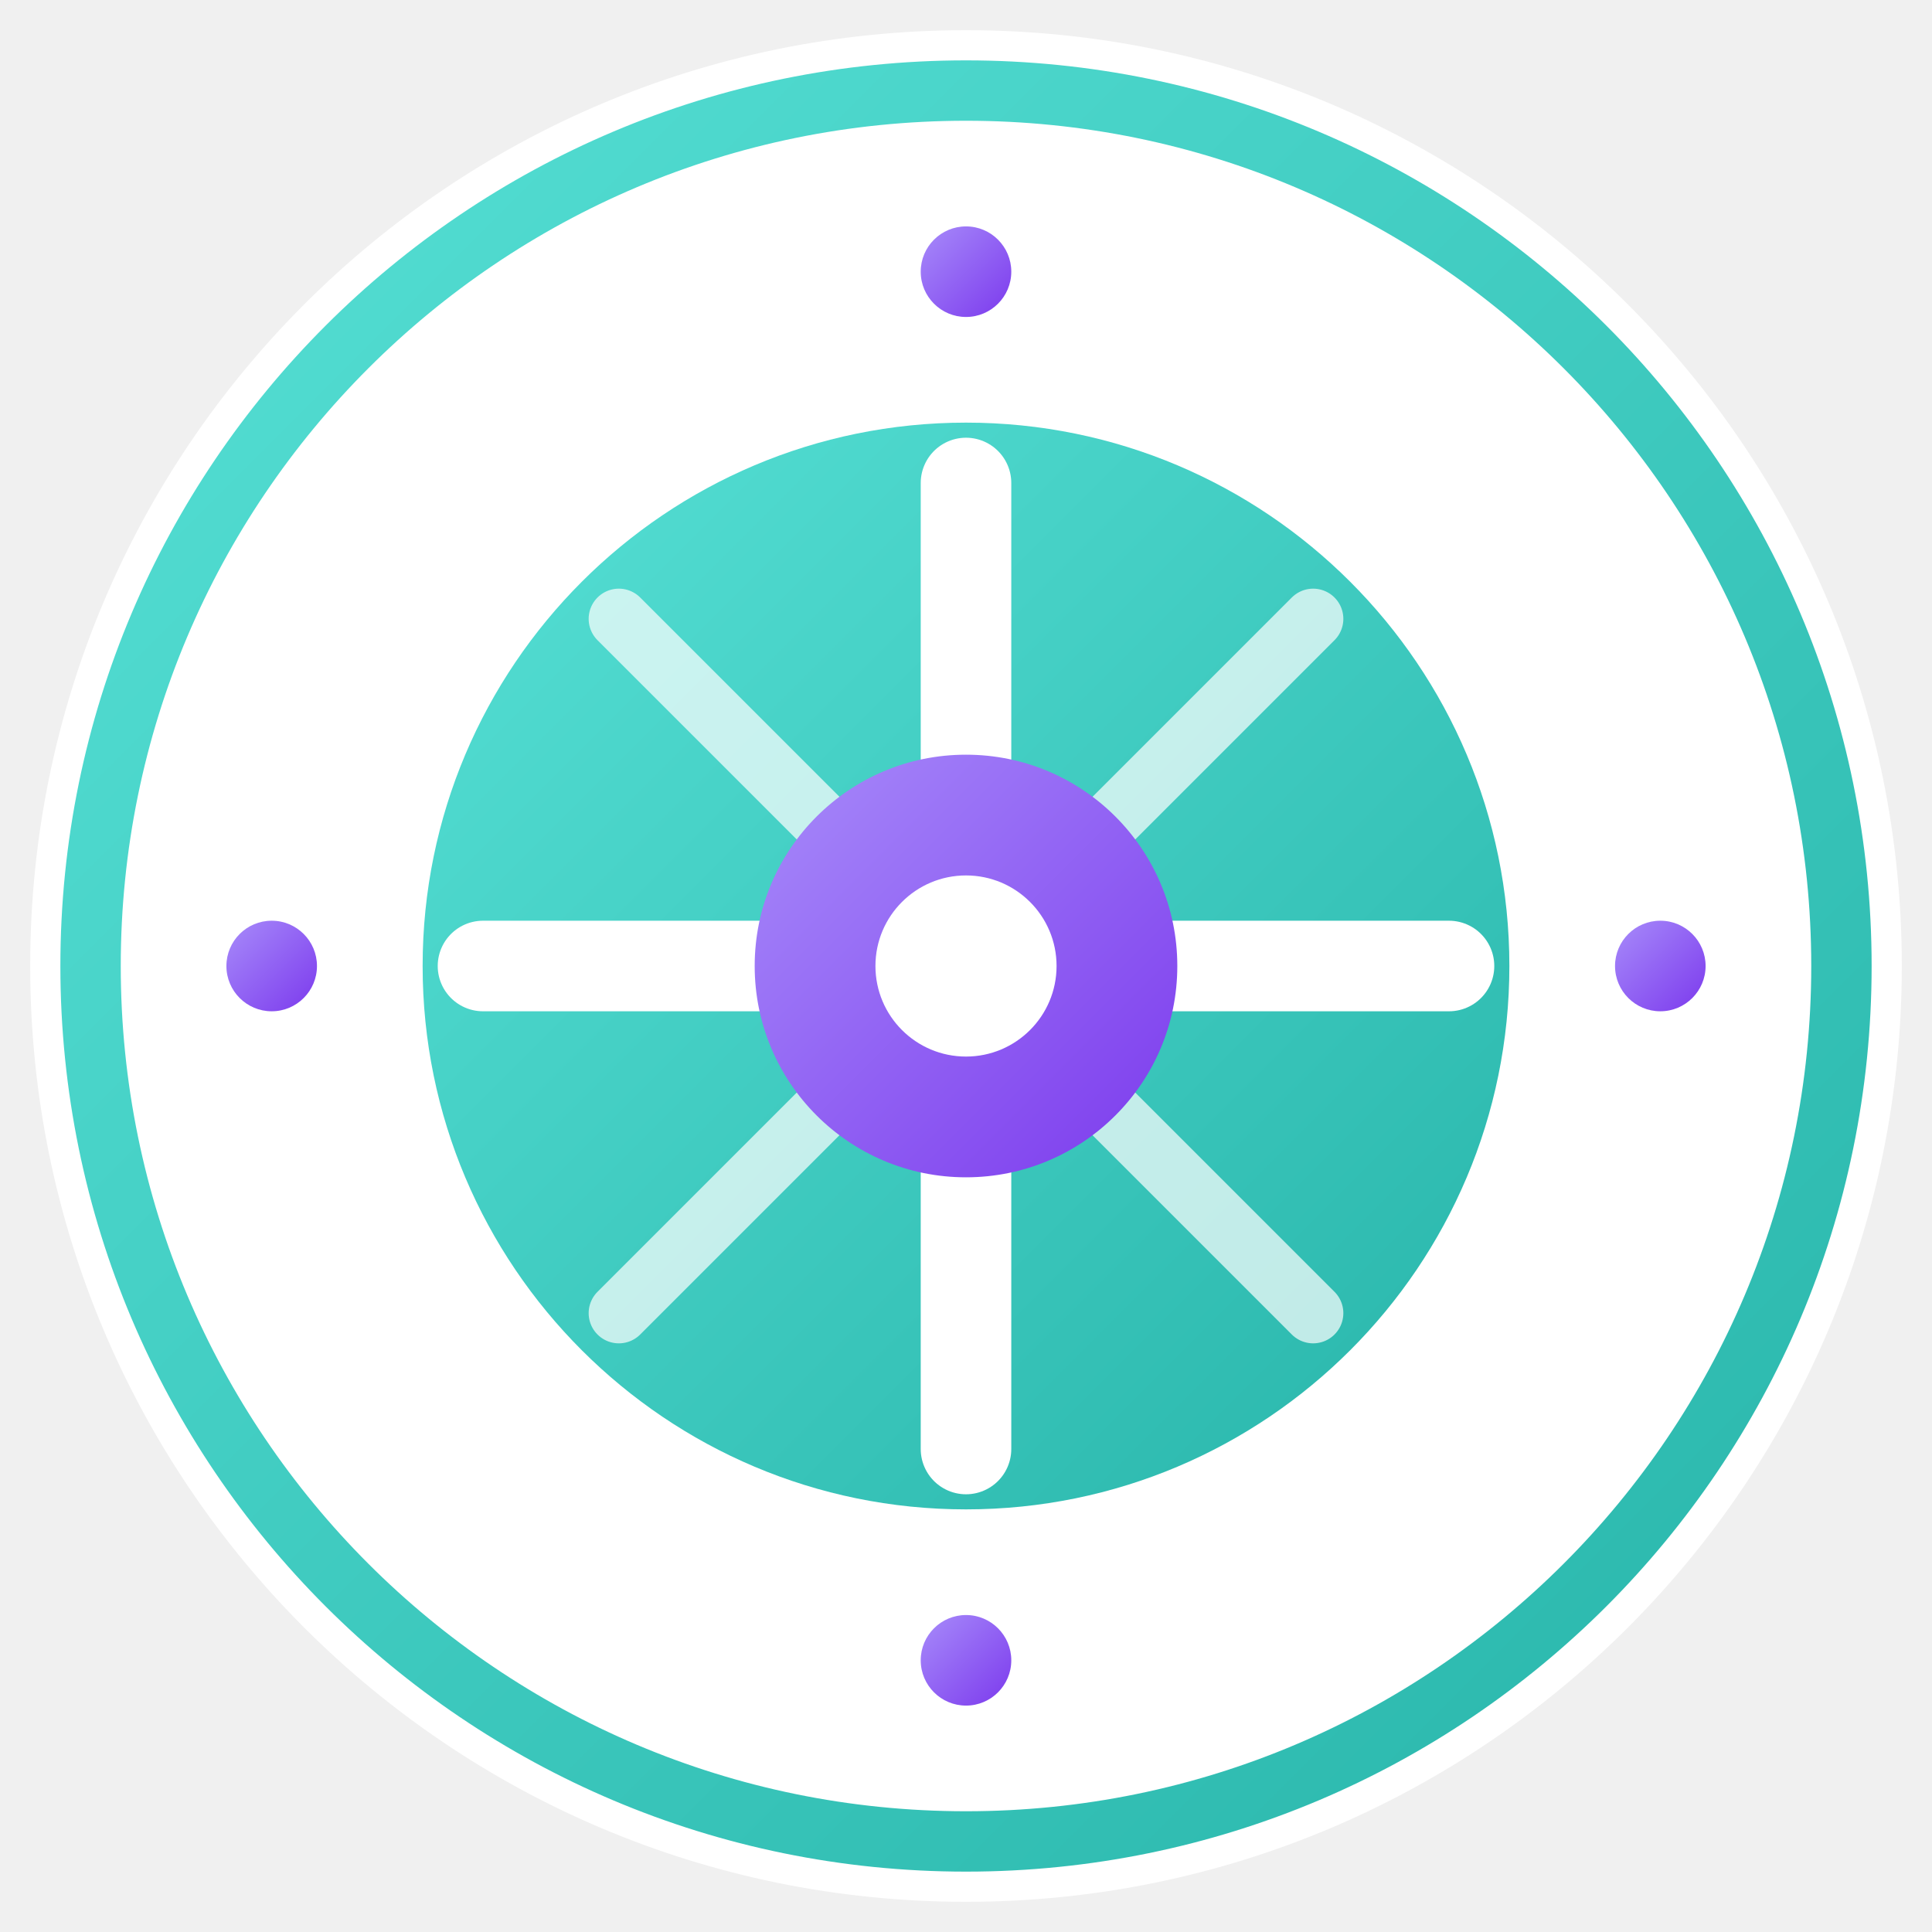
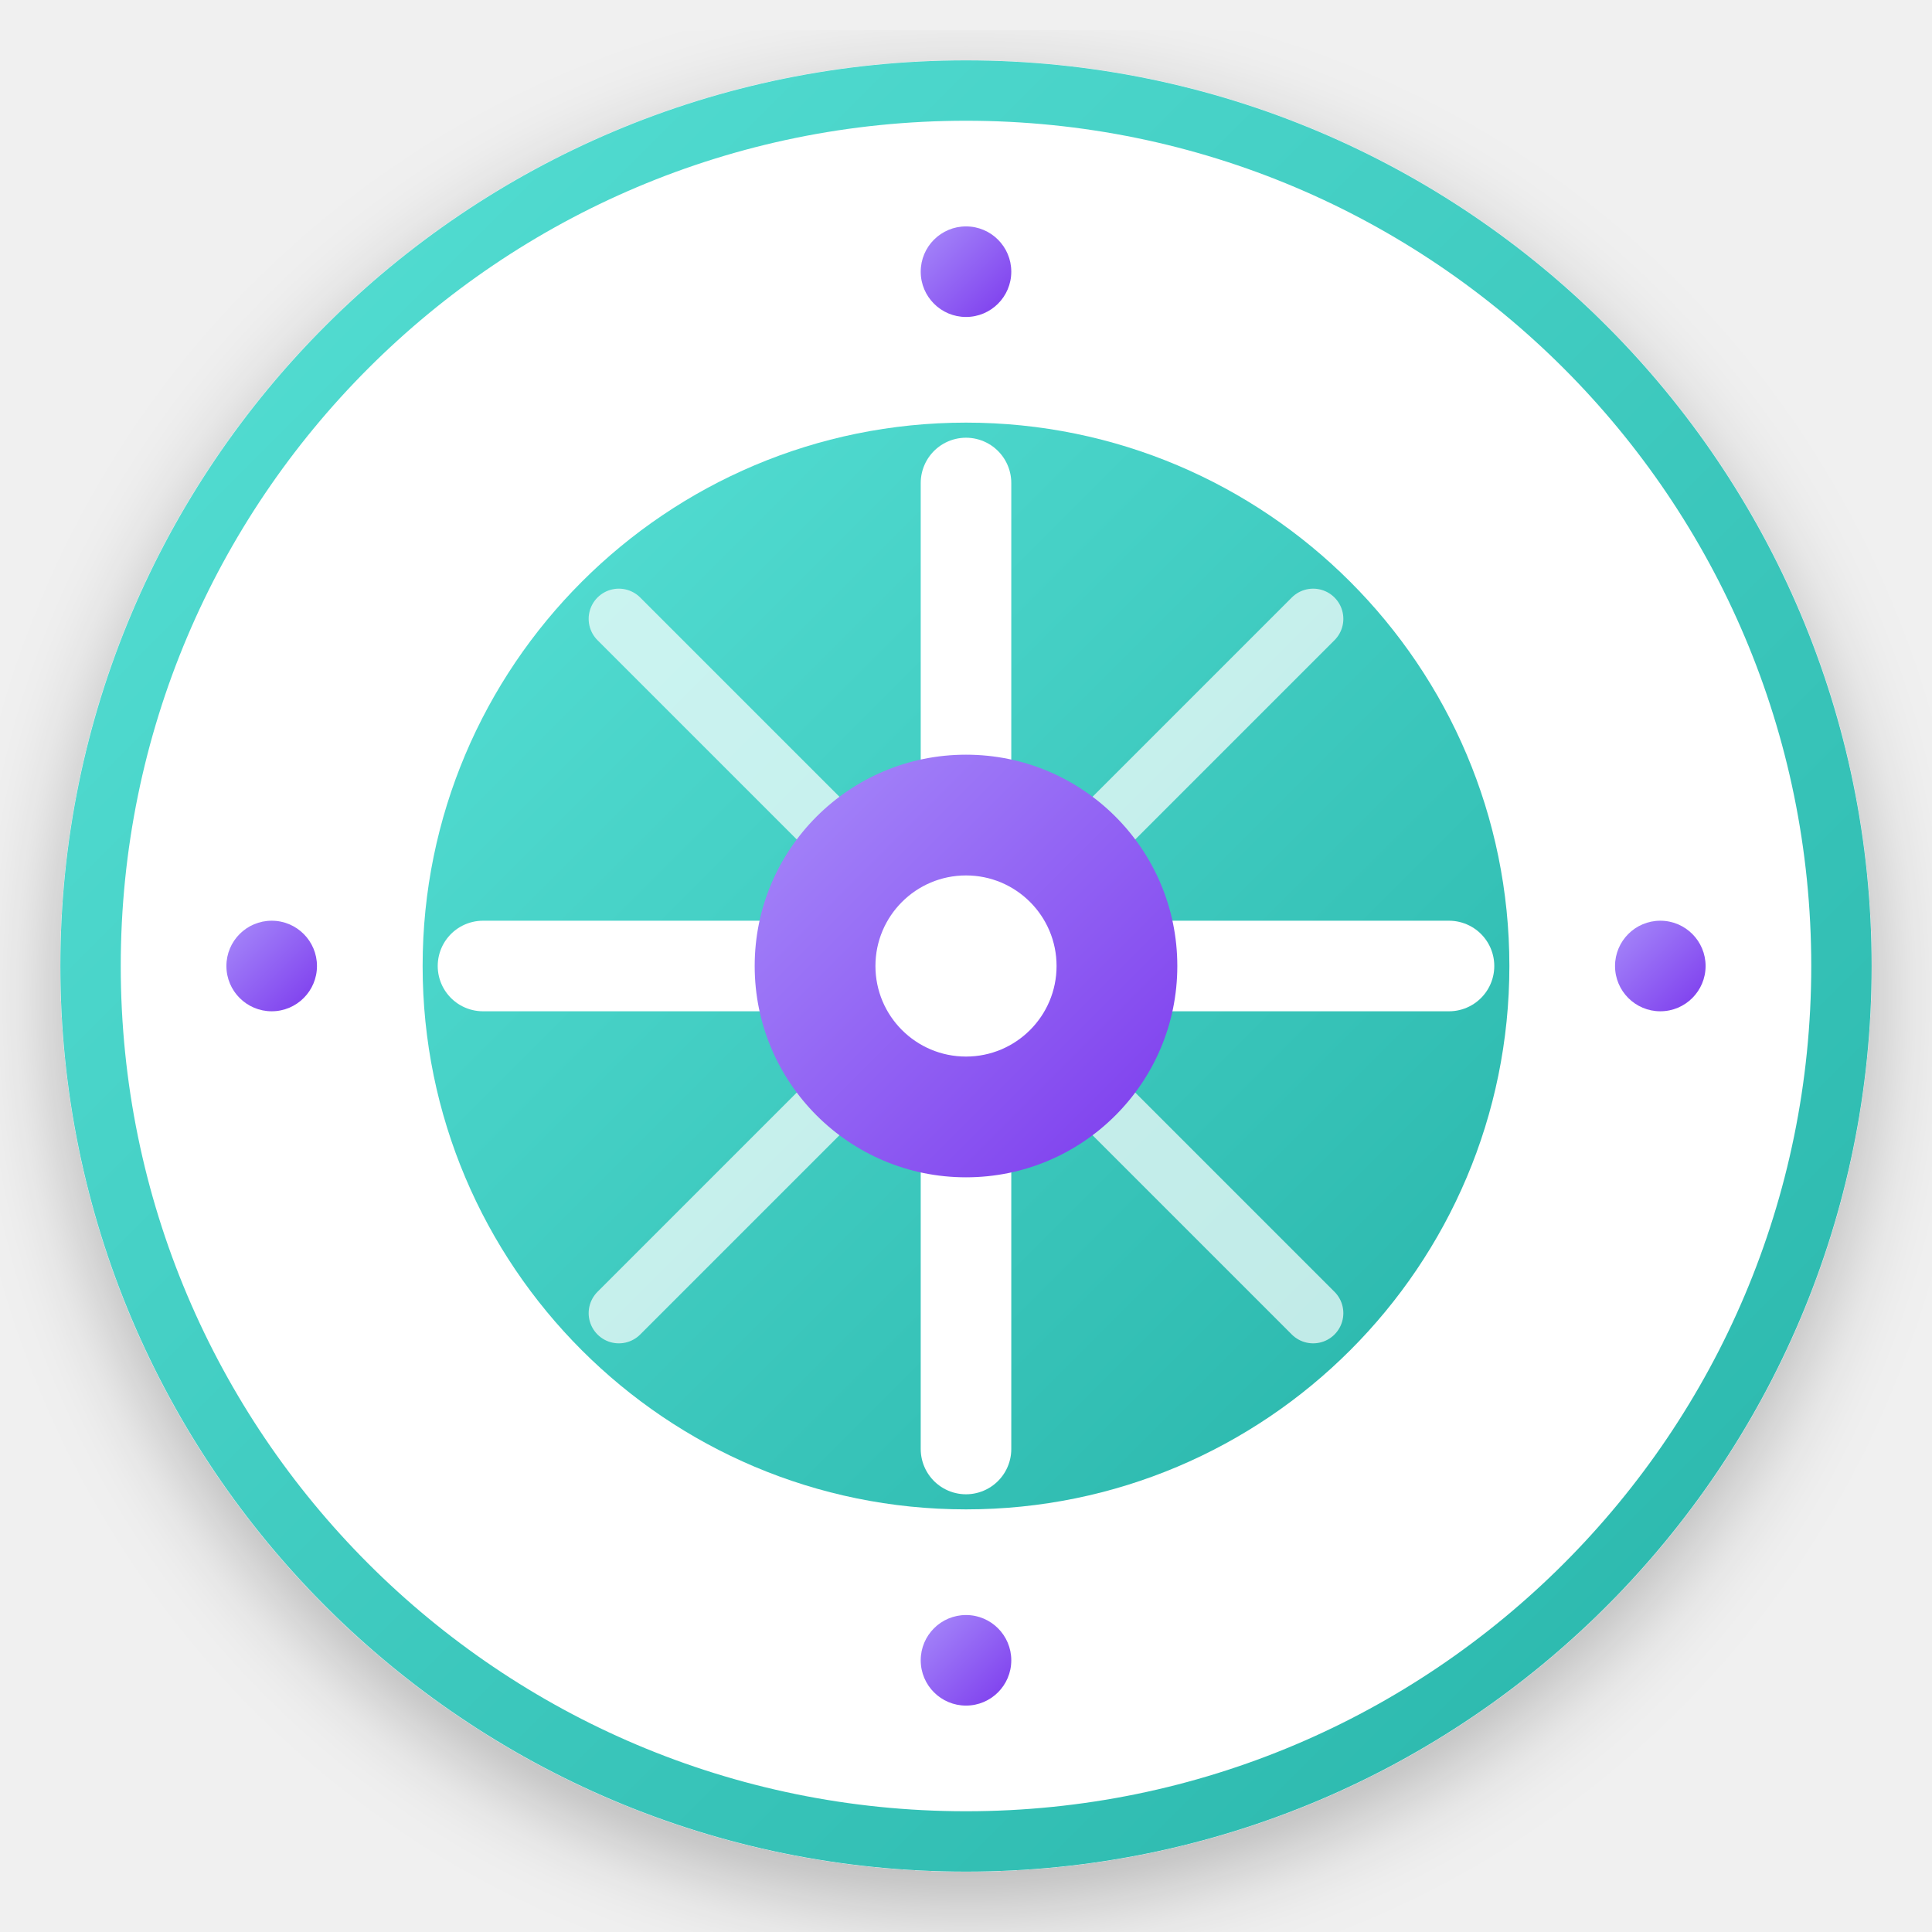
<svg xmlns="http://www.w3.org/2000/svg" width="512" height="512" viewBox="0 0 512 512">
  <defs>
    <linearGradient id="tealGrad" x1="0%" y1="0%" x2="100%" y2="100%">
      <stop offset="0%" style="stop-color:#56E0D5;stop-opacity:1" />
      <stop offset="100%" style="stop-color:#28B5AA;stop-opacity:1" />
    </linearGradient>
    <linearGradient id="purpleGrad" x1="0%" y1="0%" x2="100%" y2="100%">
      <stop offset="0%" style="stop-color:#A78BFA;stop-opacity:1" />
      <stop offset="100%" style="stop-color:#7C3AED;stop-opacity:1" />
    </linearGradient>
+     <filter id="dropShadow" x="-20%" y="-20%" width="140%" height="140%">
+       <feDropShadow dx="0" dy="8" stdDeviation="12" flood-color="#000000" flood-opacity="0.25" />
+     </filter>
  </defs>
-   <circle cx="256" cy="256" r="248" fill="#ffffff" />
+   <circle cx="256" cy="256" r="240" fill="#ffffff" filter="url(#dropShadow)" />
  <circle cx="256" cy="256" r="232" fill="none" stroke="url(#tealGrad)" stroke-width="16" />
  <circle cx="256" cy="256" r="144" fill="url(#tealGrad)" />
  <g stroke="#ffffff" stroke-width="24" stroke-linecap="round">
    <line x1="256" y1="128" x2="256" y2="384" />
    <line x1="128" y1="256" x2="384" y2="256" />
  </g>
  <g stroke="#ffffff" stroke-width="16" stroke-linecap="round" opacity="0.7">
    <line x1="164" y1="164" x2="348" y2="348" />
    <line x1="348" y1="164" x2="164" y2="348" />
  </g>
  <circle cx="256" cy="256" r="56" fill="url(#purpleGrad)" />
  <circle cx="256" cy="256" r="24" fill="#ffffff" />
  <circle cx="256" cy="72" r="12" fill="url(#purpleGrad)" />
  <circle cx="256" cy="440" r="12" fill="url(#purpleGrad)" />
  <circle cx="72" cy="256" r="12" fill="url(#purpleGrad)" />
  <circle cx="440" cy="256" r="12" fill="url(#purpleGrad)" />
</svg>
